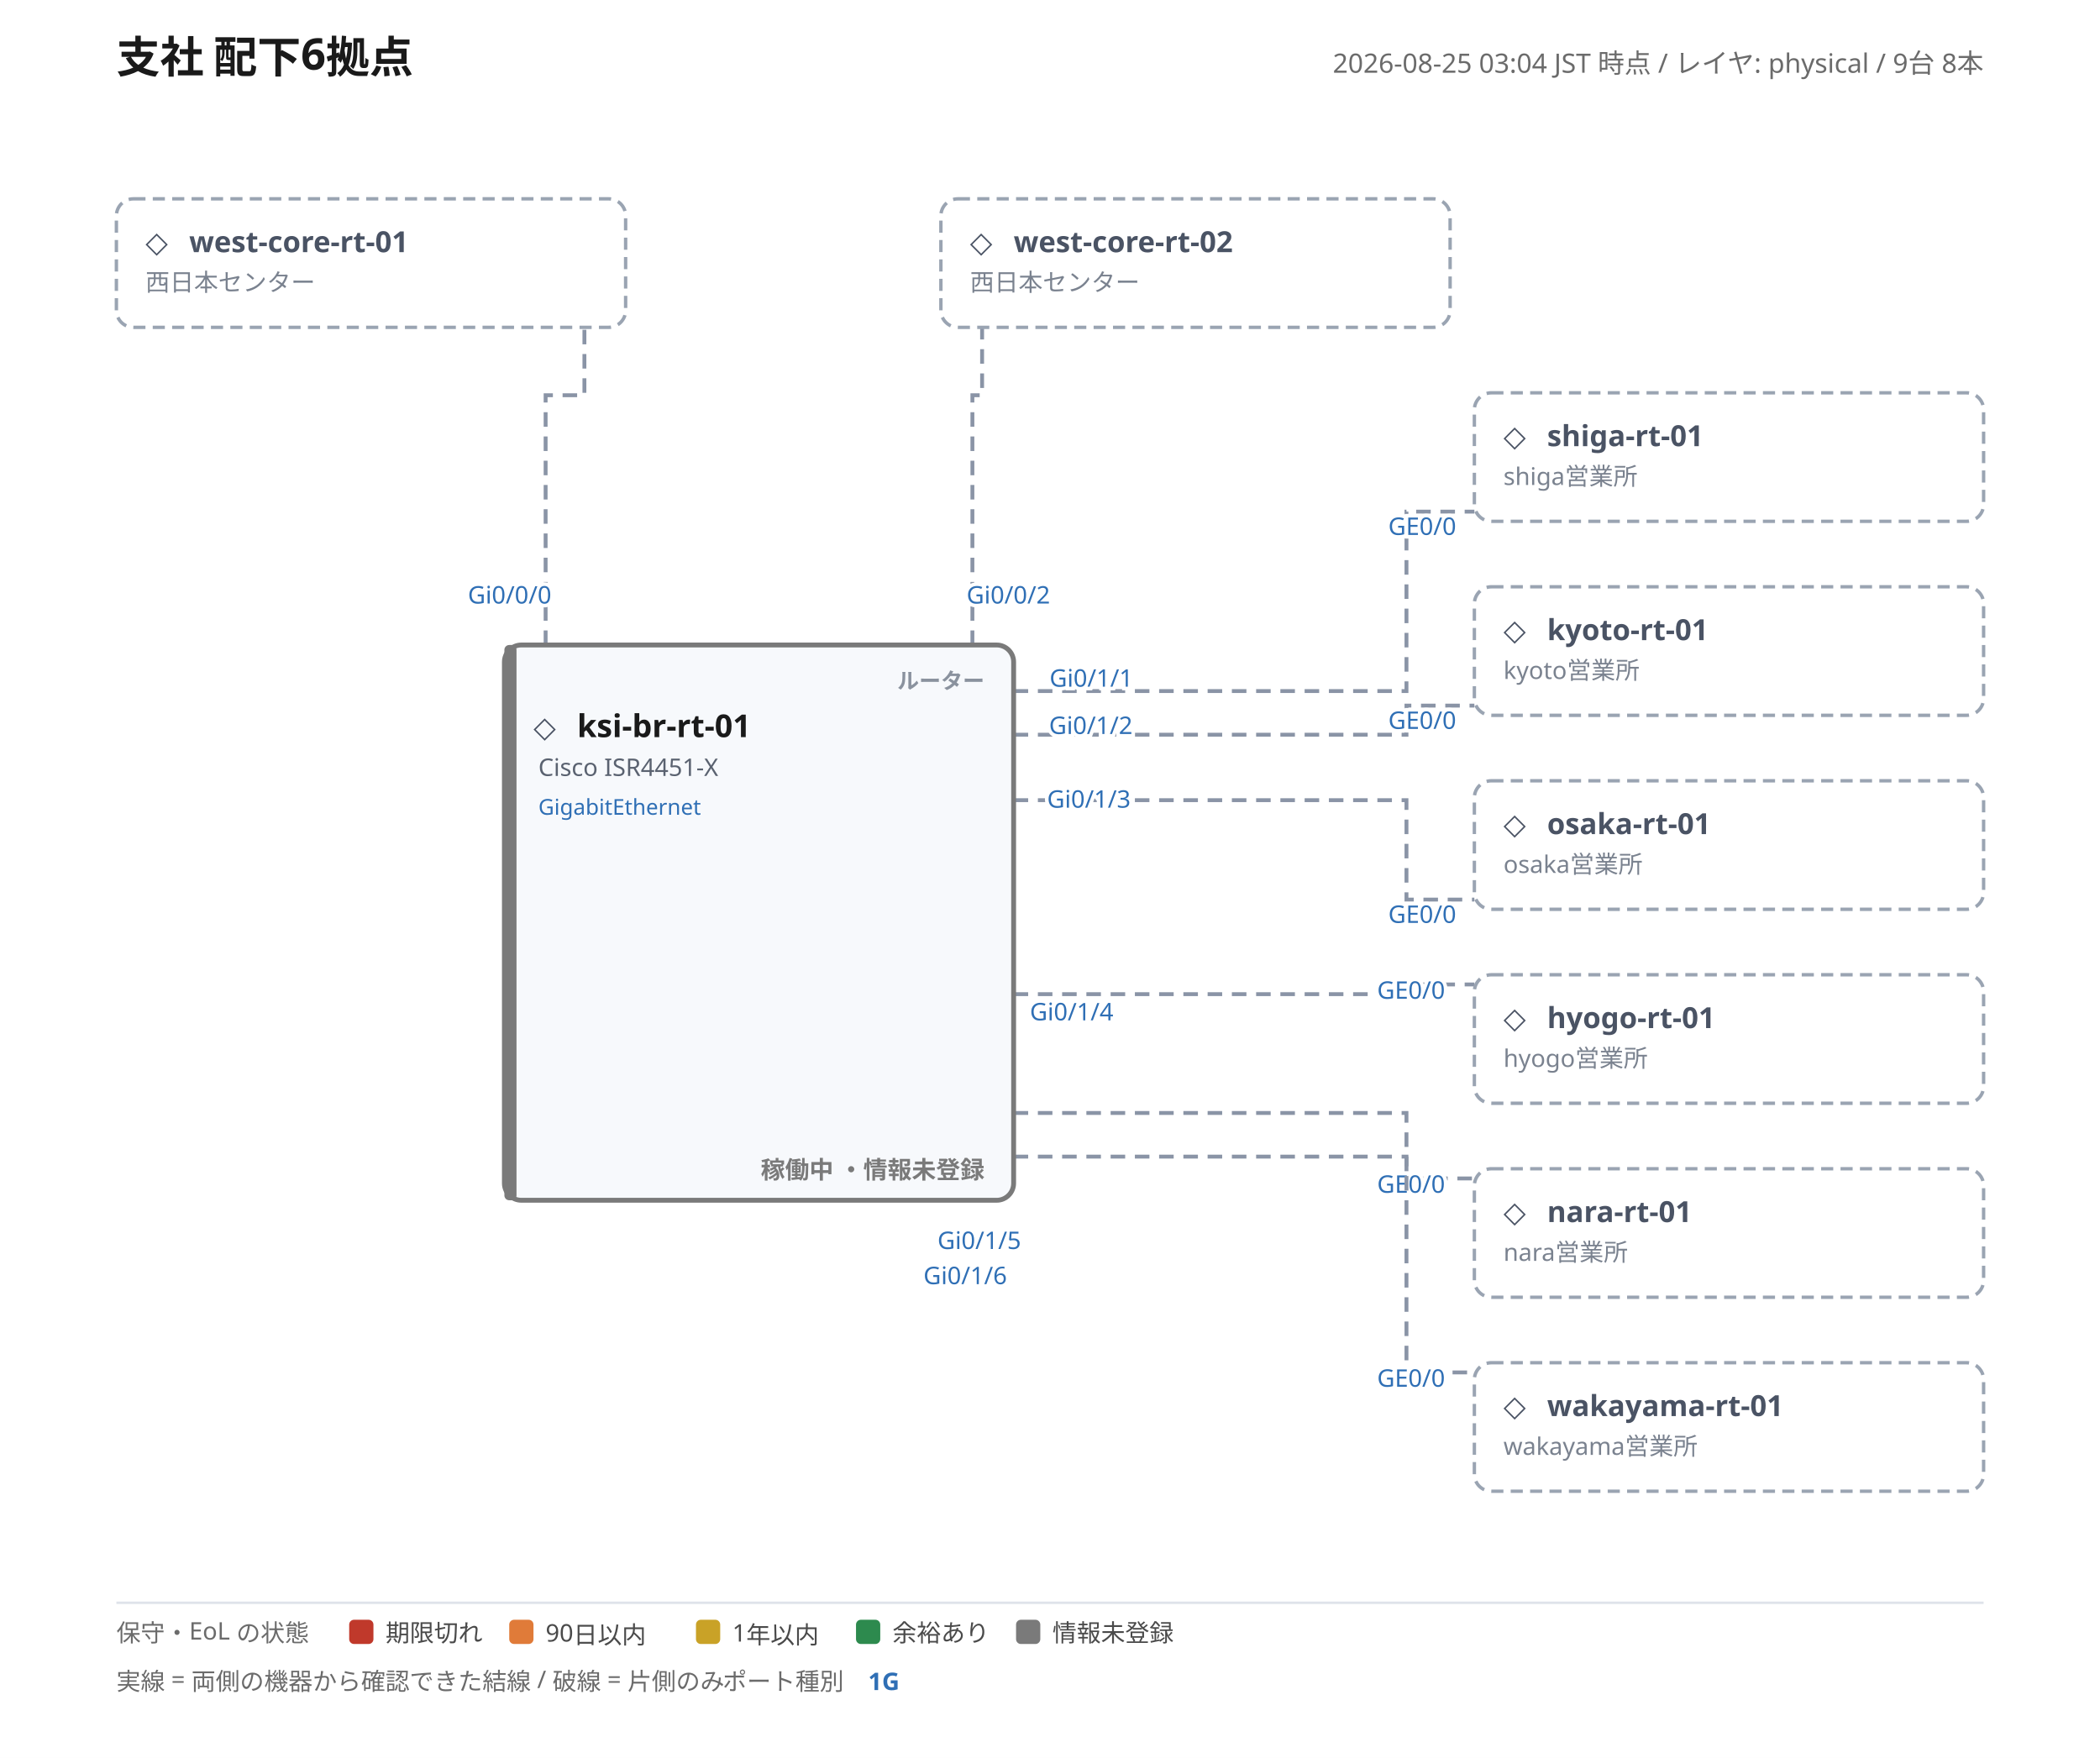
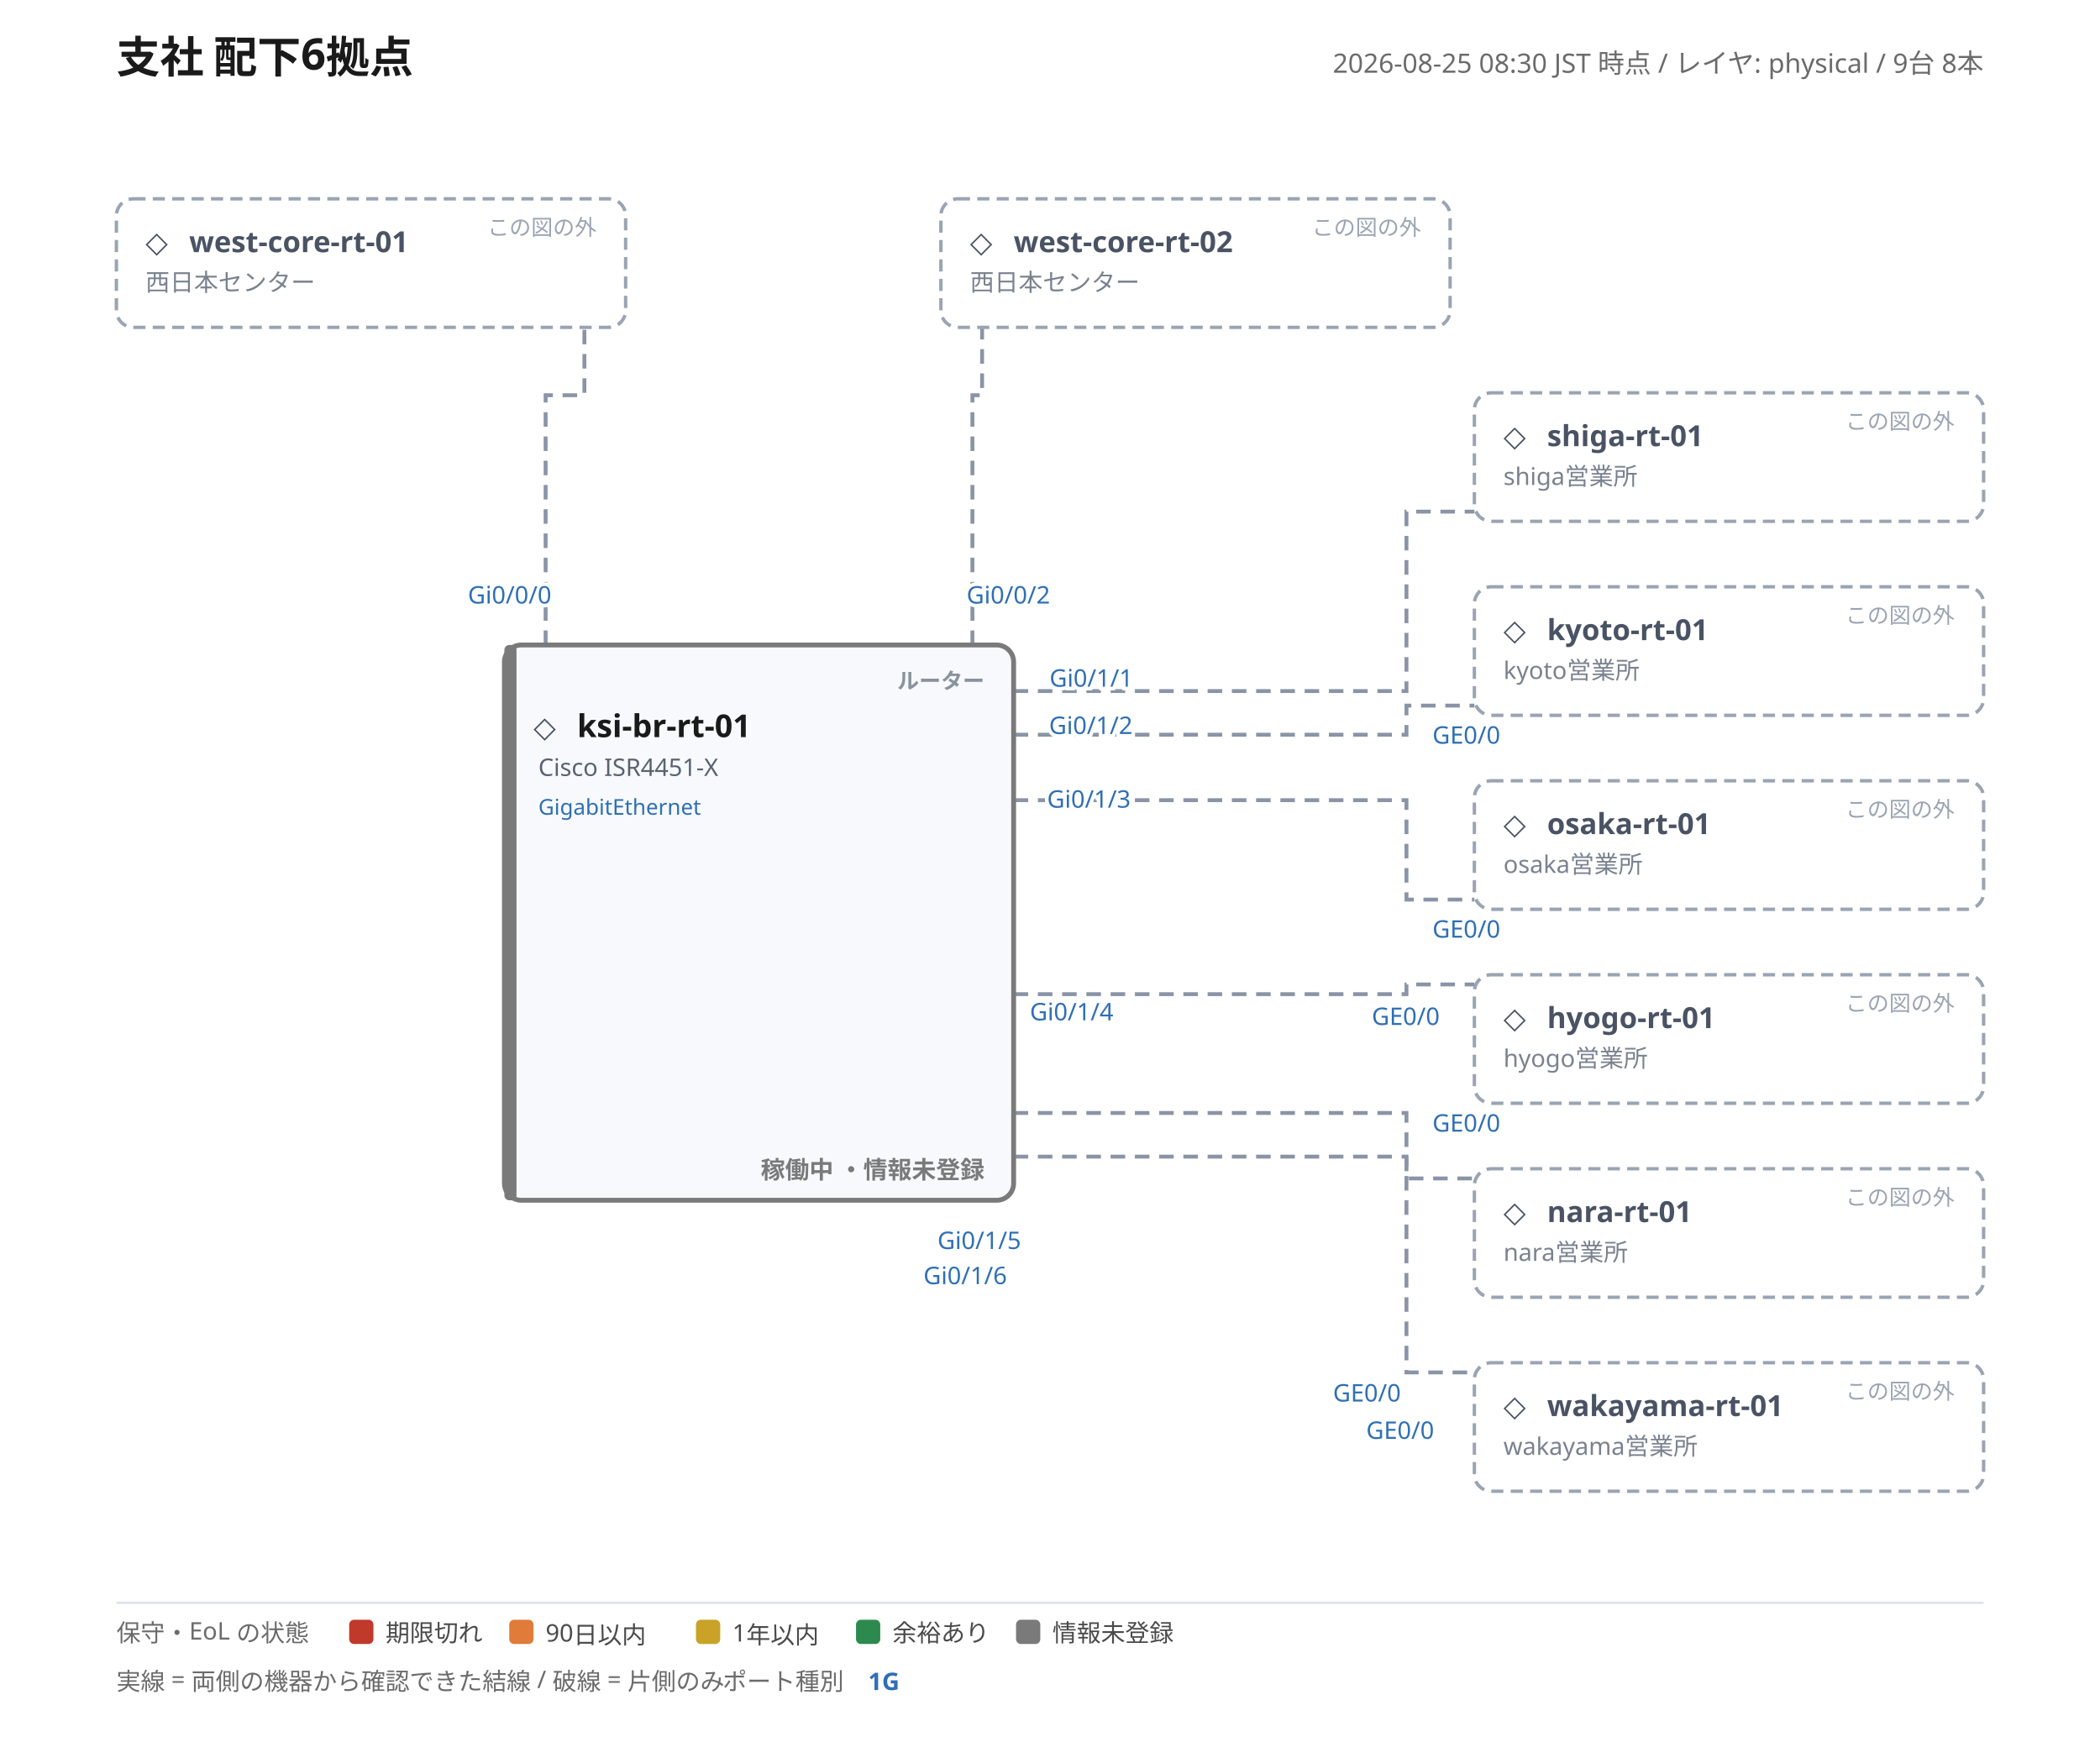
<svg xmlns="http://www.w3.org/2000/svg" width="866" height="725" viewBox="0 0 866 725" font-family="'Yu Gothic', 'Hiragino Kaku Gothic ProN', Meiryo, 'Noto Sans JP', sans-serif">
  <rect width="100%" height="100%" fill="#ffffff" />
  <text x="48" y="30" font-size="18" font-weight="700" fill="#1a1a1a">支社 配下6拠点</text>
-   <text x="818" y="30" font-size="11" fill="#6b6b6b" text-anchor="end">2026-08-25 03:04 JST 時点 / レイヤ: physical / 9台 8本</text>
+   <text x="818" y="30" font-size="11" fill="#6b6b6b" text-anchor="end">2026-08-25 08:30 JST 時点 / レイヤ: physical / 9台 8本</text>
  <polyline points="225,266 225,163 241,163 241,135" fill="none" stroke="#8a94a6" stroke-width="1.6" stroke-dasharray="6 4" />
  <text class="port-label" x="227.4" y="248.9" font-size="10" fill="#2f6fb5" text-anchor="end" paint-order="stroke" stroke="#ffffff" stroke-width="3">Gi0/0/0</text>
  <text class="port-label" x="244.4" y="155.9" font-size="10" fill="#2f6fb5" text-anchor="start" paint-order="stroke" stroke="#ffffff" stroke-width="3" />
  <polyline points="401,266 401,163 405,163 405,135" fill="none" stroke="#8a94a6" stroke-width="1.6" stroke-dasharray="6 4" />
  <text class="port-label" x="398.6" y="248.9" font-size="10" fill="#2f6fb5" text-anchor="start" paint-order="stroke" stroke="#ffffff" stroke-width="3">Gi0/0/2</text>
  <text class="port-label" x="401.6" y="155.9" font-size="10" fill="#2f6fb5" text-anchor="end" paint-order="stroke" stroke="#ffffff" stroke-width="3" />
  <polyline points="418,285 580,285 580,211 608,211" fill="none" stroke="#8a94a6" stroke-width="1.6" stroke-dasharray="6 4" />
  <text class="port-label" x="432.8" y="283.2" font-size="10" fill="#2f6fb5" text-anchor="start" paint-order="stroke" stroke="#ffffff" stroke-width="3">Gi0/1/1</text>
-   <text class="port-label" x="600.5" y="220.6" font-size="10" fill="#2f6fb5" text-anchor="end" paint-order="stroke" stroke="#ffffff" stroke-width="3">GE0/0</text>
+   <text class="port-label" x="618.7" y="306.7" font-size="10" fill="#2f6fb5" text-anchor="end" paint-order="stroke" stroke="#ffffff" stroke-width="3">GE0/0</text>
  <polyline points="418,303 580,303 580,291 608,291" fill="none" stroke="#8a94a6" stroke-width="1.6" stroke-dasharray="6 4" />
  <text class="port-label" x="432.6" y="302.7" font-size="10" fill="#2f6fb5" text-anchor="start" paint-order="stroke" stroke="#ffffff" stroke-width="3">Gi0/1/2</text>
-   <text class="port-label" x="600.5" y="300.6" font-size="10" fill="#2f6fb5" text-anchor="end" paint-order="stroke" stroke="#ffffff" stroke-width="3">GE0/0</text>
+   <text class="port-label" x="618.7" y="386.7" font-size="10" fill="#2f6fb5" text-anchor="end" paint-order="stroke" stroke="#ffffff" stroke-width="3">GE0/0</text>
  <polyline points="418,330 580,330 580,371 608,371" fill="none" stroke="#8a94a6" stroke-width="1.6" stroke-dasharray="6 4" />
  <text class="port-label" x="431.8" y="333.1" font-size="10" fill="#2f6fb5" text-anchor="start" paint-order="stroke" stroke="#ffffff" stroke-width="3">Gi0/1/3</text>
-   <text class="port-label" x="600.5" y="380.6" font-size="10" fill="#2f6fb5" text-anchor="end" paint-order="stroke" stroke="#ffffff" stroke-width="3">GE0/0</text>
+   <text class="port-label" x="618.7" y="466.7" font-size="10" fill="#2f6fb5" text-anchor="end" paint-order="stroke" stroke="#ffffff" stroke-width="3">GE0/0</text>
  <polyline points="418,410 580,410 580,406 608,406" fill="none" stroke="#8a94a6" stroke-width="1.6" stroke-dasharray="6 4" />
  <text class="port-label" x="424.7" y="420.8" font-size="10" fill="#2f6fb5" text-anchor="start" paint-order="stroke" stroke="#ffffff" stroke-width="3">Gi0/1/4</text>
-   <text class="port-label" x="595.9" y="411.9" font-size="10" fill="#2f6fb5" text-anchor="end" paint-order="stroke" stroke="#ffffff" stroke-width="3">GE0/0</text>
+   <text class="port-label" x="593.7" y="422.7" font-size="10" fill="#2f6fb5" text-anchor="end" paint-order="stroke" stroke="#ffffff" stroke-width="3">GE0/0</text>
  <polyline points="418,459 580,459 580,486 608,486" fill="none" stroke="#8a94a6" stroke-width="1.6" stroke-dasharray="6 4" />
  <text class="port-label" x="386.6" y="515.1" font-size="10" fill="#2f6fb5" text-anchor="start" paint-order="stroke" stroke="#ffffff" stroke-width="3">Gi0/1/5</text>
-   <text class="port-label" x="595.9" y="491.9" font-size="10" fill="#2f6fb5" text-anchor="end" paint-order="stroke" stroke="#ffffff" stroke-width="3">GE0/0</text>
+   <text class="port-label" x="577.7" y="578.0" font-size="10" fill="#2f6fb5" text-anchor="end" paint-order="stroke" stroke="#ffffff" stroke-width="3">GE0/0</text>
  <polyline points="418,477 580,477 580,566 608,566" fill="none" stroke="#8a94a6" stroke-width="1.6" stroke-dasharray="6 4" />
  <text class="port-label" x="380.8" y="529.6" font-size="10" fill="#2f6fb5" text-anchor="start" paint-order="stroke" stroke="#ffffff" stroke-width="3">Gi0/1/6</text>
-   <text class="port-label" x="595.9" y="571.9" font-size="10" fill="#2f6fb5" text-anchor="end" paint-order="stroke" stroke="#ffffff" stroke-width="3">GE0/0</text>
+   <text class="port-label" x="591.4" y="593.4" font-size="10" fill="#2f6fb5" text-anchor="end" paint-order="stroke" stroke="#ffffff" stroke-width="3">GE0/0</text>
  <g>
    <rect x="208" y="266" width="210" height="229" rx="7" fill="#f7f9fc" stroke="#7a7a7a" stroke-width="2" />
    <rect x="208" y="266" width="5" height="229" rx="2" fill="#7a7a7a" />
    <text x="406" y="284" font-size="9" font-weight="700" fill="#8a929e" text-anchor="end">ルーター</text>
    <text x="220" y="304" font-size="12" fill="#4a5364">◇</text>
    <text x="238" y="304" font-size="13" font-weight="700" fill="#1a1a1a">ksi-br-rt-01</text>
    <text x="222" y="320" font-size="10" fill="#5a6270">Cisco ISR4451-X</text>
    <text x="222" y="336" font-size="9">
      <tspan fill="#2f6fb5">GigabitEthernet</tspan>
    </text>
    <text x="406" y="486" font-size="10" font-weight="600" fill="#7a7a7a" text-anchor="end">稼働中 ・情報未登録</text>
  </g>
  <g>
    <rect x="48" y="82" width="210" height="53" rx="7" fill="none" stroke="#9aa4b2" stroke-width="1.4" stroke-dasharray="5 3" />
    <text x="60" y="104" font-size="12" fill="#4a5364">◇</text>
    <text x="78" y="104" font-size="12" font-weight="700" fill="#4a5364">west-core-rt-01</text>
    <text x="60" y="120" font-size="10" fill="#7a828f">西日本センター</text>
+     <text x="246" y="97" font-size="9" fill="#9aa4b2" text-anchor="end">この図の外</text>
  </g>
  <g>
    <rect x="388" y="82" width="210" height="53" rx="7" fill="none" stroke="#9aa4b2" stroke-width="1.4" stroke-dasharray="5 3" />
    <text x="400" y="104" font-size="12" fill="#4a5364">◇</text>
    <text x="418" y="104" font-size="12" font-weight="700" fill="#4a5364">west-core-rt-02</text>
    <text x="400" y="120" font-size="10" fill="#7a828f">西日本センター</text>
+     <text x="586" y="97" font-size="9" fill="#9aa4b2" text-anchor="end">この図の外</text>
  </g>
  <g>
    <rect x="608" y="162" width="210" height="53" rx="7" fill="none" stroke="#9aa4b2" stroke-width="1.4" stroke-dasharray="5 3" />
    <text x="620" y="184" font-size="12" fill="#4a5364">◇</text>
    <text x="638" y="184" font-size="12" font-weight="700" fill="#4a5364">shiga-rt-01</text>
    <text x="620" y="200" font-size="10" fill="#7a828f">shiga営業所</text>
+     <text x="806" y="177" font-size="9" fill="#9aa4b2" text-anchor="end">この図の外</text>
  </g>
  <g>
    <rect x="608" y="242" width="210" height="53" rx="7" fill="none" stroke="#9aa4b2" stroke-width="1.4" stroke-dasharray="5 3" />
    <text x="620" y="264" font-size="12" fill="#4a5364">◇</text>
    <text x="638" y="264" font-size="12" font-weight="700" fill="#4a5364">kyoto-rt-01</text>
    <text x="620" y="280" font-size="10" fill="#7a828f">kyoto営業所</text>
+     <text x="806" y="257" font-size="9" fill="#9aa4b2" text-anchor="end">この図の外</text>
  </g>
  <g>
    <rect x="608" y="322" width="210" height="53" rx="7" fill="none" stroke="#9aa4b2" stroke-width="1.4" stroke-dasharray="5 3" />
    <text x="620" y="344" font-size="12" fill="#4a5364">◇</text>
    <text x="638" y="344" font-size="12" font-weight="700" fill="#4a5364">osaka-rt-01</text>
    <text x="620" y="360" font-size="10" fill="#7a828f">osaka営業所</text>
+     <text x="806" y="337" font-size="9" fill="#9aa4b2" text-anchor="end">この図の外</text>
  </g>
  <g>
    <rect x="608" y="402" width="210" height="53" rx="7" fill="none" stroke="#9aa4b2" stroke-width="1.4" stroke-dasharray="5 3" />
    <text x="620" y="424" font-size="12" fill="#4a5364">◇</text>
    <text x="638" y="424" font-size="12" font-weight="700" fill="#4a5364">hyogo-rt-01</text>
    <text x="620" y="440" font-size="10" fill="#7a828f">hyogo営業所</text>
+     <text x="806" y="417" font-size="9" fill="#9aa4b2" text-anchor="end">この図の外</text>
  </g>
  <g>
    <rect x="608" y="482" width="210" height="53" rx="7" fill="none" stroke="#9aa4b2" stroke-width="1.4" stroke-dasharray="5 3" />
    <text x="620" y="504" font-size="12" fill="#4a5364">◇</text>
    <text x="638" y="504" font-size="12" font-weight="700" fill="#4a5364">nara-rt-01</text>
    <text x="620" y="520" font-size="10" fill="#7a828f">nara営業所</text>
+     <text x="806" y="497" font-size="9" fill="#9aa4b2" text-anchor="end">この図の外</text>
  </g>
  <g>
    <rect x="608" y="562" width="210" height="53" rx="7" fill="none" stroke="#9aa4b2" stroke-width="1.4" stroke-dasharray="5 3" />
    <text x="620" y="584" font-size="12" fill="#4a5364">◇</text>
    <text x="638" y="584" font-size="12" font-weight="700" fill="#4a5364">wakayama-rt-01</text>
    <text x="620" y="600" font-size="10" fill="#7a828f">wakayama営業所</text>
+     <text x="806" y="577" font-size="9" fill="#9aa4b2" text-anchor="end">この図の外</text>
  </g>
  <line x1="48" y1="661" x2="818" y2="661" stroke="#dfe3ea" stroke-width="1" />
  <text x="48" y="677" font-size="10" fill="#6b6b6b">保守・EoL の状態</text>
  <rect x="144" y="668" width="10" height="10" rx="2" fill="#c0392b" />
  <text x="159" y="677" font-size="10" fill="#4a4a4a">期限切れ</text>
  <rect x="210" y="668" width="10" height="10" rx="2" fill="#e07b39" />
  <text x="225" y="677" font-size="10" fill="#4a4a4a">90日以内</text>
  <rect x="287" y="668" width="10" height="10" rx="2" fill="#c9a227" />
  <text x="302" y="677" font-size="10" fill="#4a4a4a">1年以内</text>
  <rect x="353" y="668" width="10" height="10" rx="2" fill="#2d8a4e" />
  <text x="368" y="677" font-size="10" fill="#4a4a4a">余裕あり</text>
  <rect x="419" y="668" width="10" height="10" rx="2" fill="#7a7a7a" />
  <text x="434" y="677" font-size="10" fill="#4a4a4a">情報未登録</text>
  <text x="48" y="697" font-size="10" fill="#6b6b6b">実線 = 両側の機器から確認できた結線 / 破線 = 片側のみ</text>
  <text x="298" y="697" font-size="10" fill="#6b6b6b">ポート種別</text>
  <text x="358" y="697" font-size="10" fill="#2f6fb5" font-weight="700">1G</text>
</svg>
